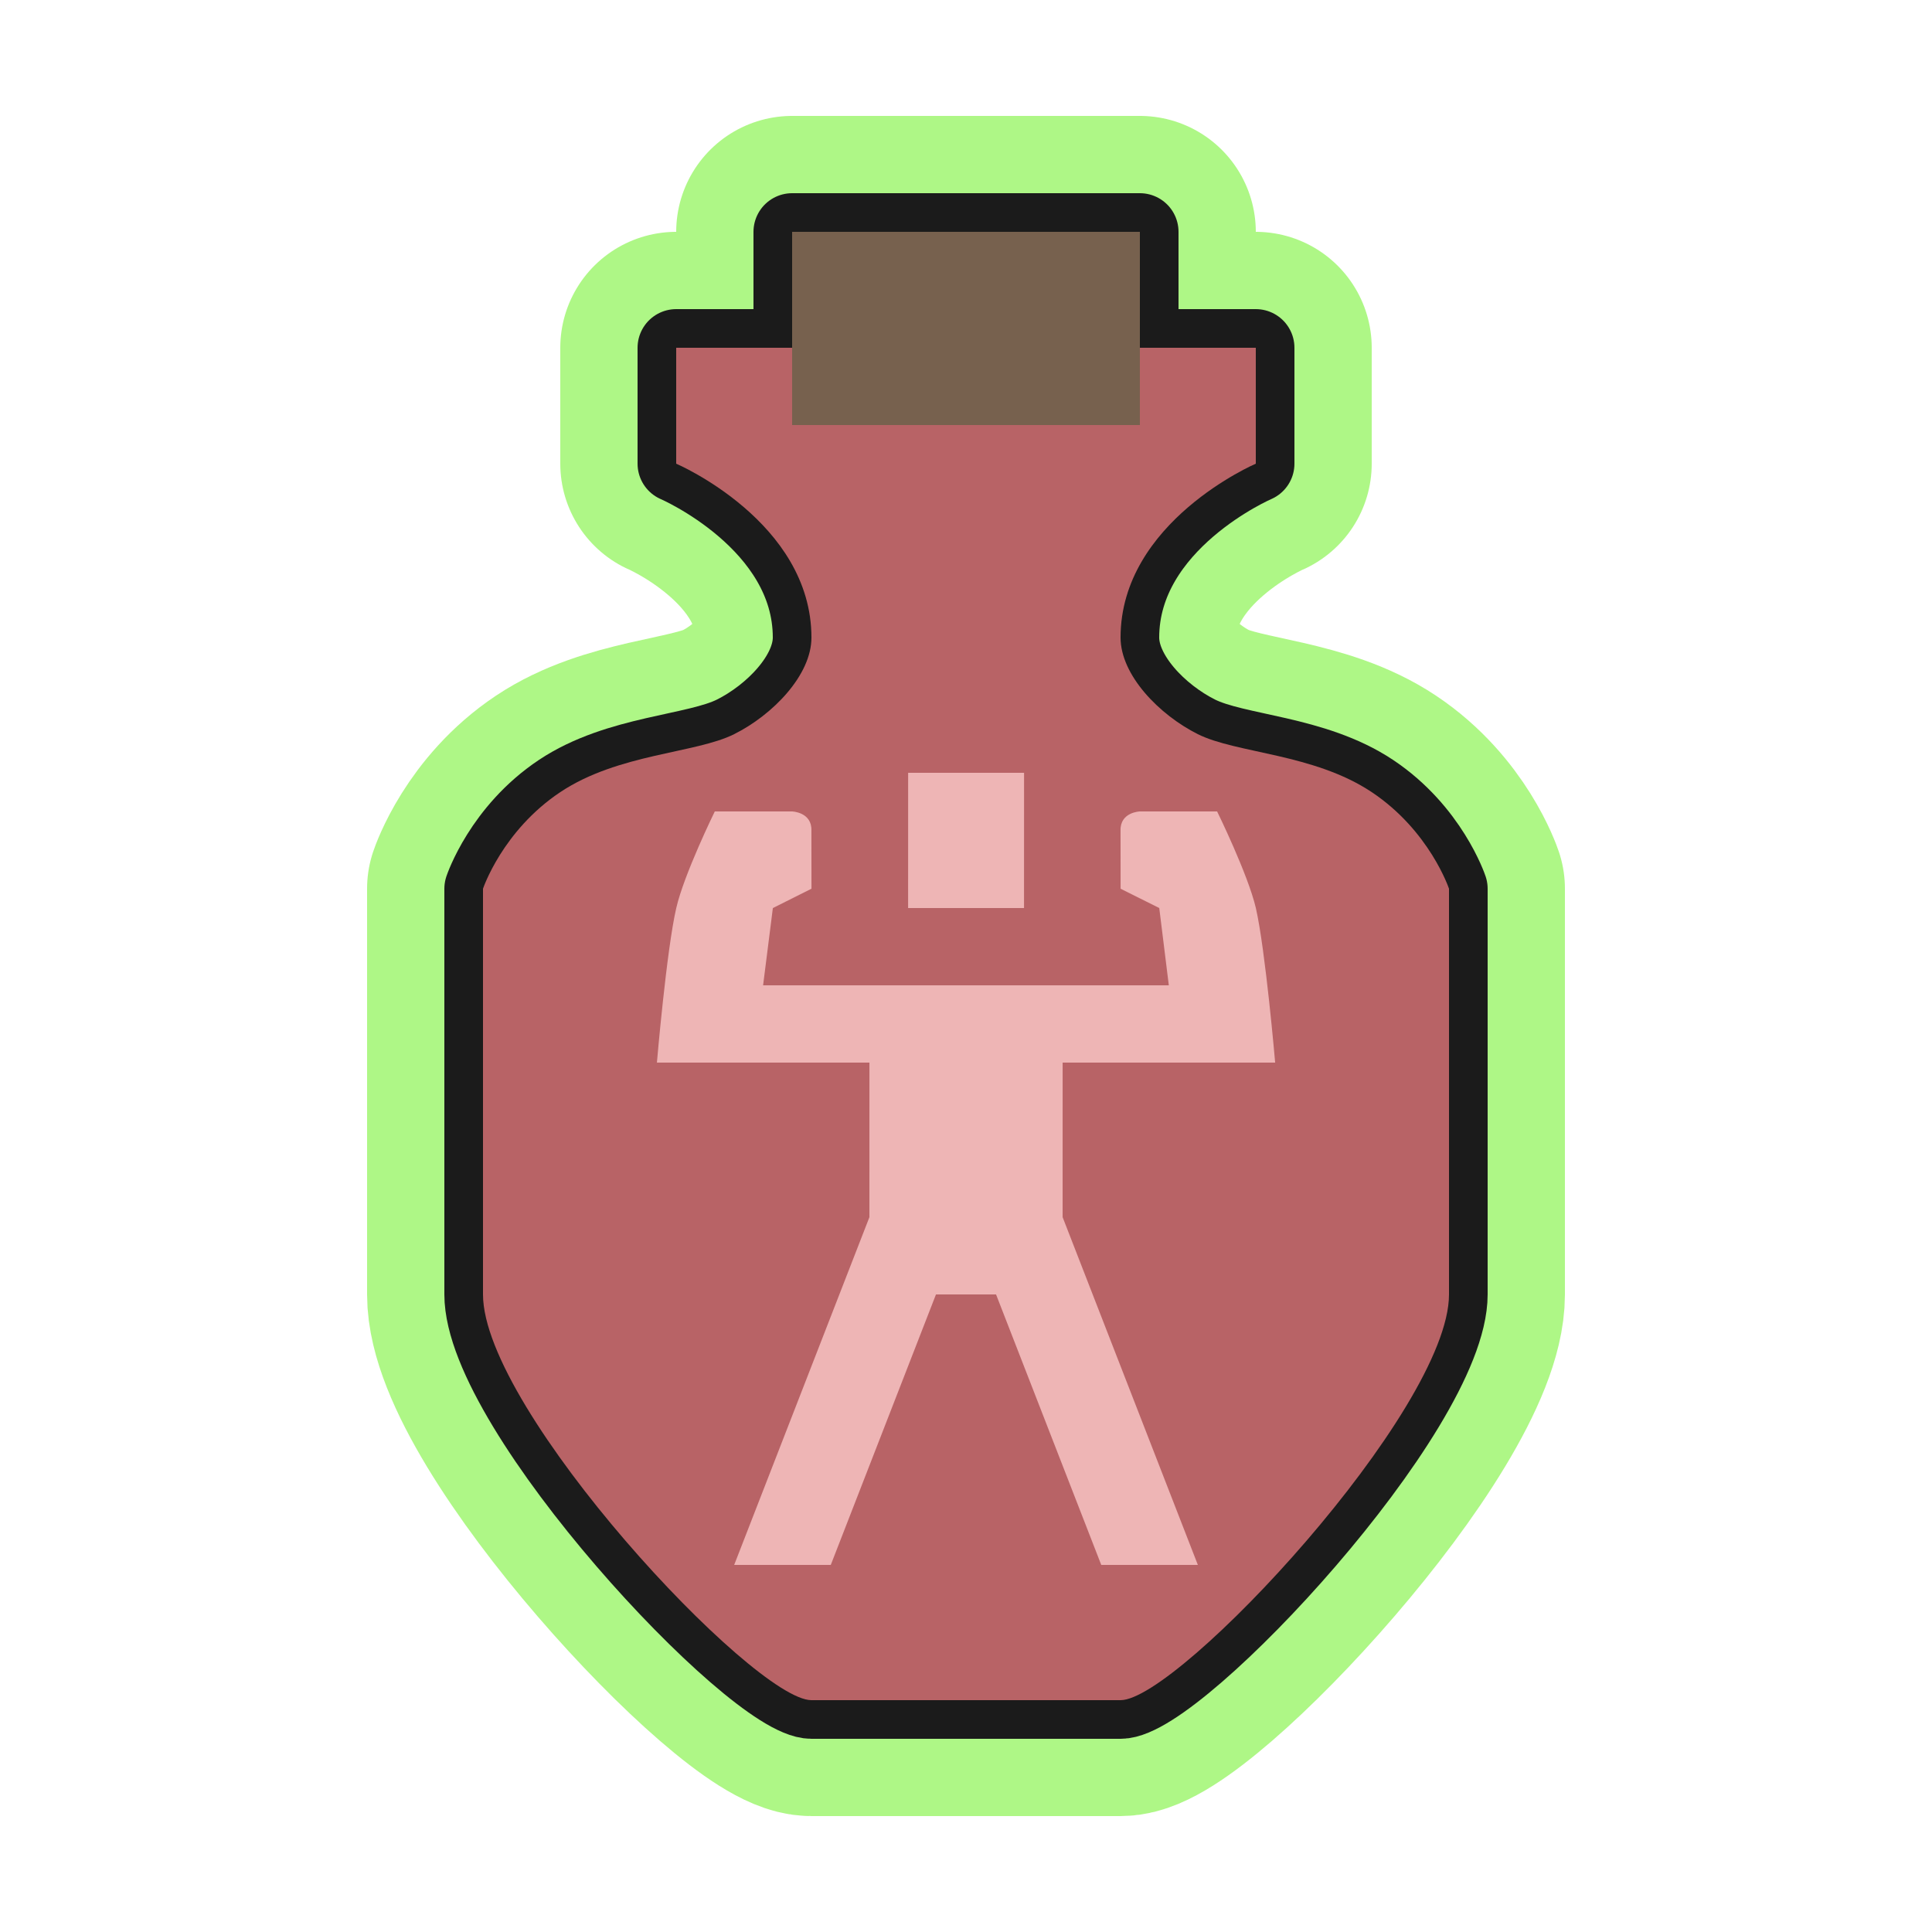
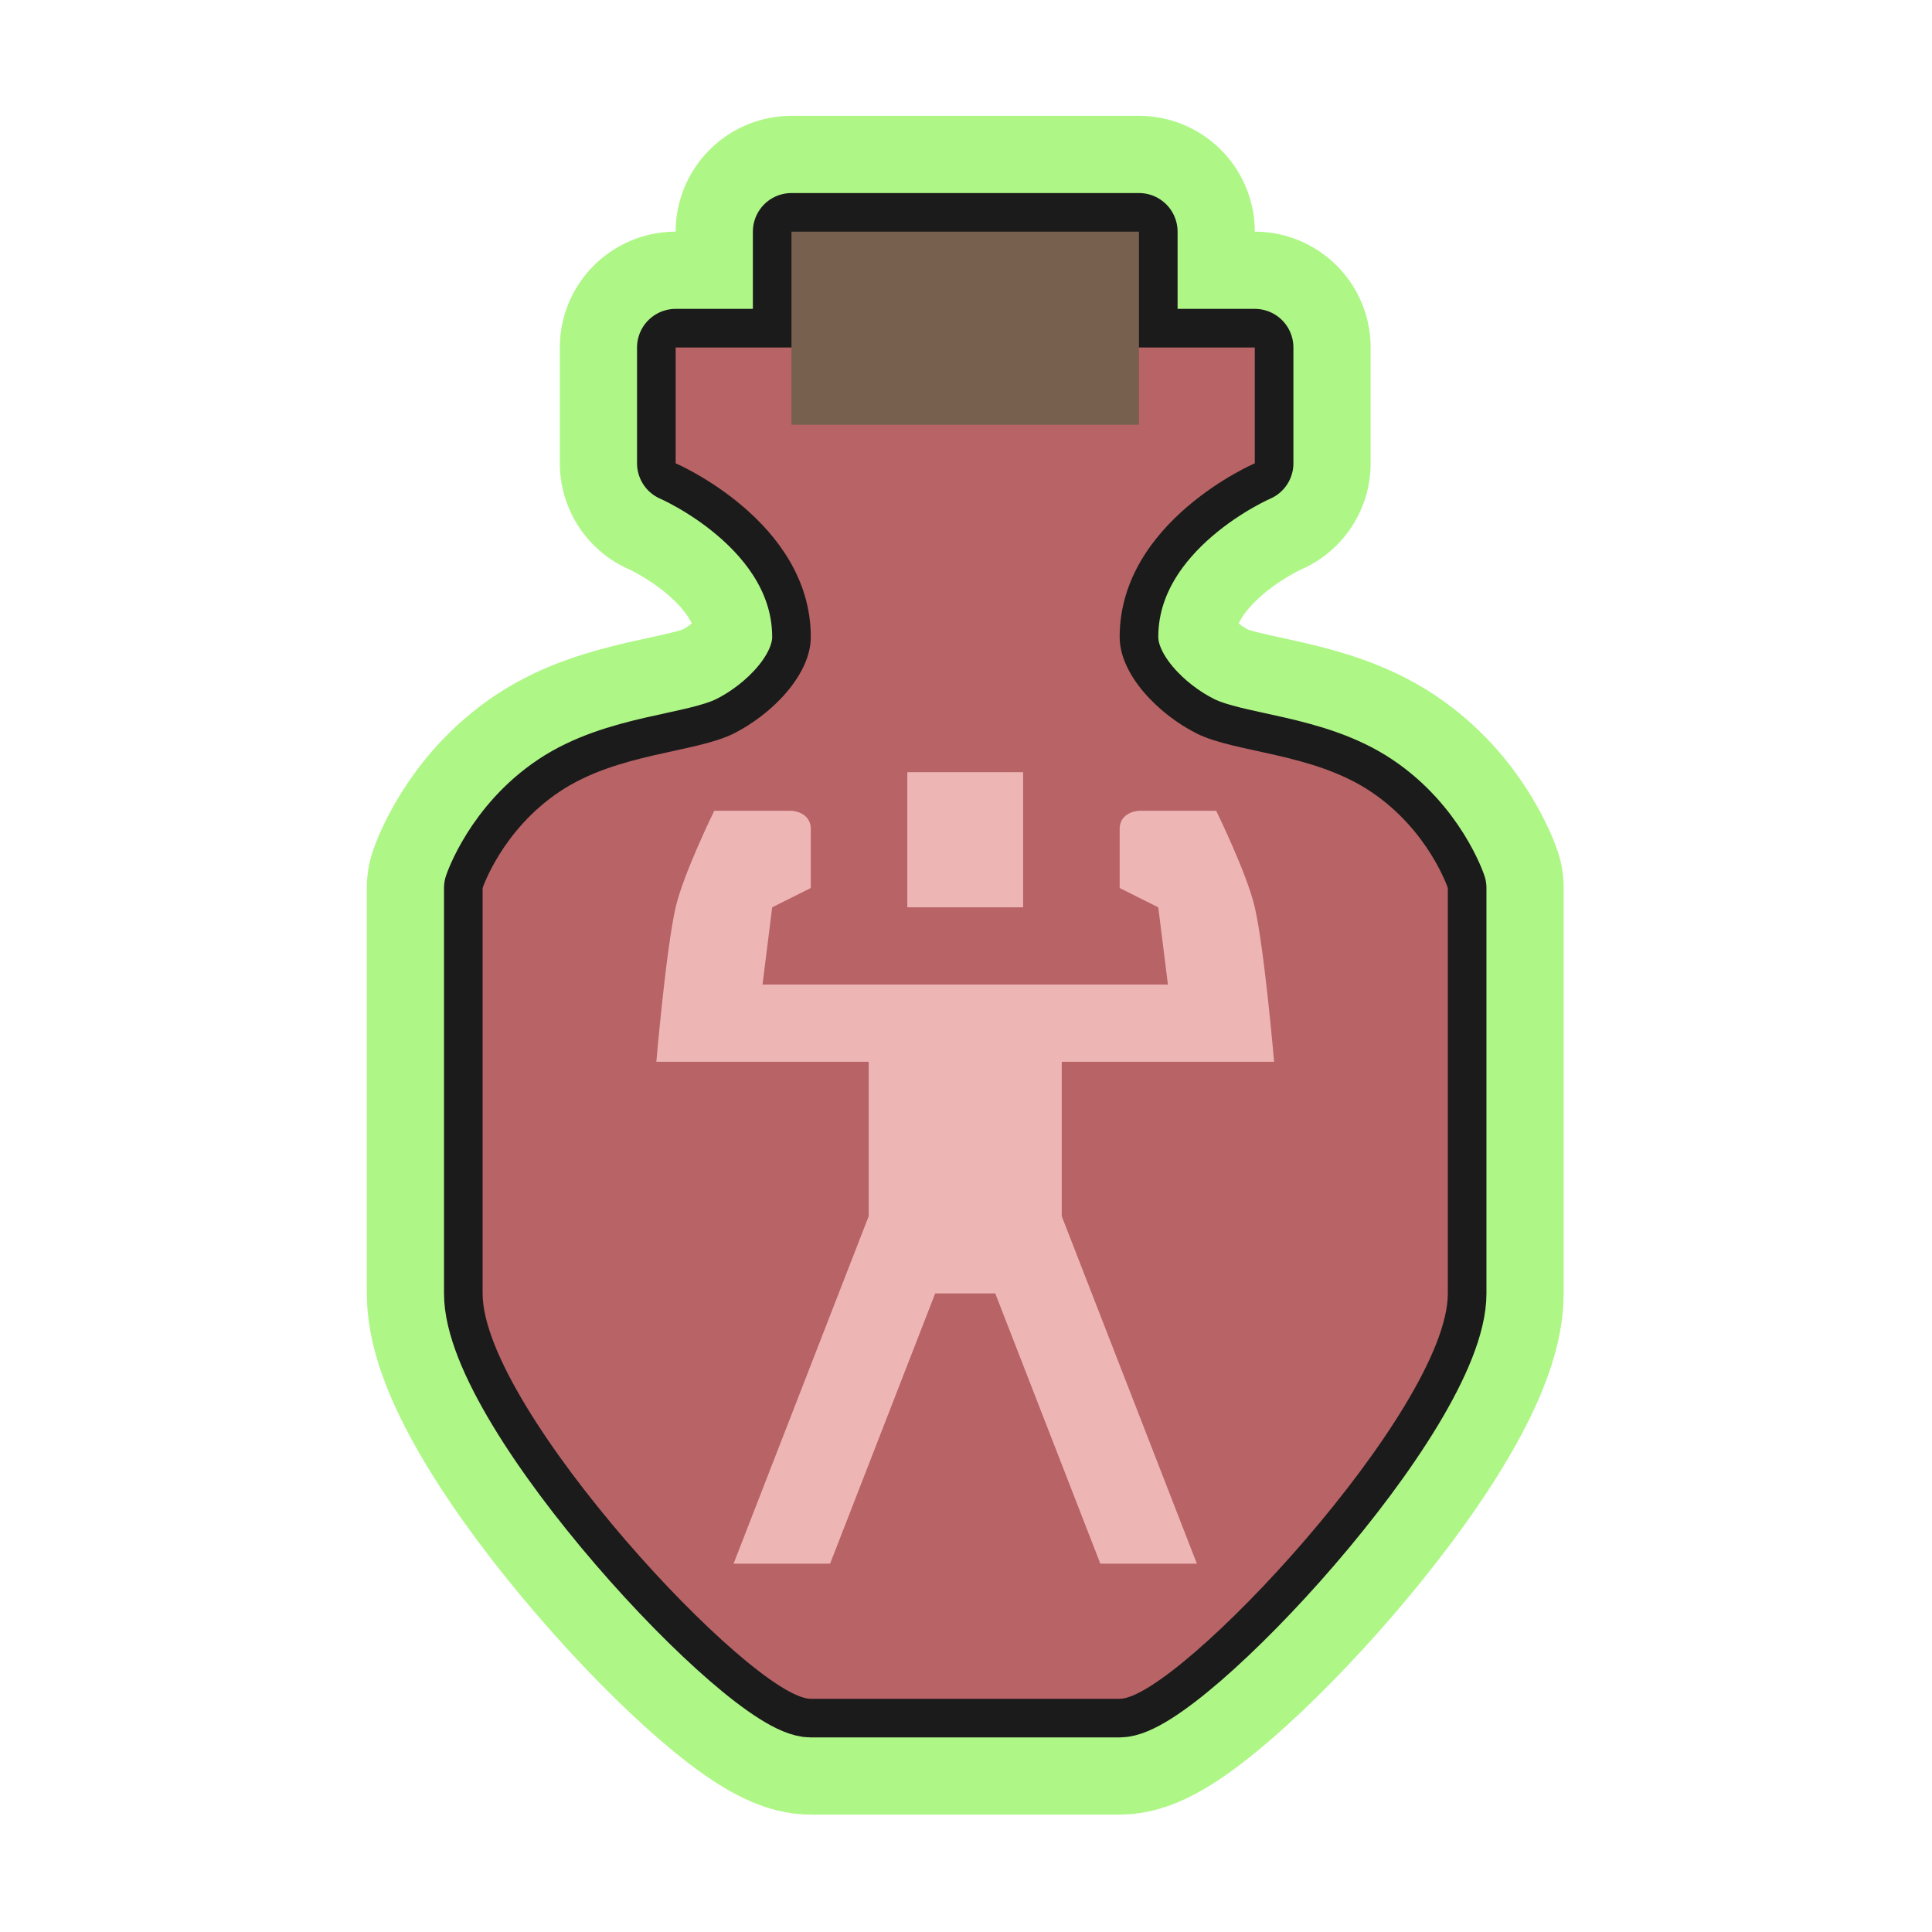
- <svg xmlns="http://www.w3.org/2000/svg" width="100%" height="100%" viewBox="0 0 100 100" version="1.1" xml:space="preserve" style="fill-rule:evenodd;clip-rule:evenodd;stroke-linecap:square;stroke-linejoin:round;stroke-miterlimit:1.5;">
-   <g transform="matrix(1,0,0,1,-3100,-1000)">
-     <g id="Cold_Resistance" transform="matrix(1,0,0,1,-800,-100)">
-       <g id="glow" transform="matrix(1,0,0,1,300,401)">
-         <path d="M3659,717L3665,717L3665,723C3665,723 3658,726 3658,732C3658,733.944 3660,736 3662,737C3664,738 3668,738 3671,740C3674,742 3675,745 3675,745L3675,766C3675,772 3661,787 3658,787L3642,787C3639,787 3625,772 3625,766L3625,745C3625,745 3626,742 3629,740C3632,738 3636,738 3638,737C3640,736 3642,733.944 3642,732C3642,726 3635,723 3635,723L3635,717L3641,717L3641,711L3659,711L3659,717Z" style="fill:none;stroke:rgb(174,247,134);stroke-width:12px;" />
-         <path d="M3659,717L3665,717L3665,723C3665,723 3658,726 3658,732C3658,733.944 3660,736 3662,737C3664,738 3668,738 3671,740C3674,742 3675,745 3675,745L3675,766C3675,772 3661,787 3658,787L3642,787C3639,787 3625,772 3625,766L3625,745C3625,745 3626,742 3629,740C3632,738 3636,738 3638,737C3640,736 3642,733.944 3642,732C3642,726 3635,723 3635,723L3635,717L3641,717L3641,711L3659,711L3659,717Z" style="fill:rgb(174,247,134);" />
-       </g>
-       <g id="shadow" transform="matrix(1,0,0,1,300,401)">
-         <path d="M3659,717L3665,717L3665,723C3665,723 3658,726 3658,732C3658,733.944 3660,736 3662,737C3664,738 3668,738 3671,740C3674,742 3675,745 3675,745L3675,766C3675,772 3661,787 3658,787L3642,787C3639,787 3625,772 3625,766L3625,745C3625,745 3626,742 3629,740C3632,738 3636,738 3638,737C3640,736 3642,733.944 3642,732C3642,726 3635,723 3635,723L3635,717L3641,717L3641,711L3659,711L3659,717Z" style="fill:none;stroke:rgb(27,27,27);stroke-width:4px;" />
-         <path d="M3659,717L3665,717L3665,723C3665,723 3658,726 3658,732C3658,733.944 3660,736 3662,737C3664,738 3668,738 3671,740C3674,742 3675,745 3675,745L3675,766C3675,772 3661,787 3658,787L3642,787C3639,787 3625,772 3625,766L3625,745C3625,745 3626,742 3629,740C3632,738 3636,738 3638,737C3640,736 3642,733.944 3642,732C3642,726 3635,723 3635,723L3635,717L3641,717L3641,711L3659,711L3659,717Z" style="fill:rgb(27,27,27);" />
-       </g>
-       <g transform="matrix(1,0,0,1,0,1)">
-         <g id="color_02" transform="matrix(1,0,0,1,300,400)">
-           <path d="M3658,787L3642,787C3639,787 3625,772 3625,766L3625,745C3625,745 3626,742 3629,740C3632,738 3636,738 3638,737C3640,736 3642,733.944 3642,732C3642,726 3635,723 3635,723L3635,717L3665,717L3665,723C3665,723 3658,726 3658,732C3658,733.944 3660,736 3662,737C3664,738 3668,738 3671,740C3674,742 3675,745 3675,745L3675,766C3675,772 3661,787 3658,787Z" style="fill:rgb(184,99,102);" />
-         </g>
-         <g id="color_01" transform="matrix(1.125,0,0,1,-156.25,398)">
-           <rect x="3642" y="713" width="16" height="10" style="fill:rgb(119,97,78);" />
-         </g>
-       </g>
-       <g id="color_011" transform="matrix(1,0,-0.388889,1,1320.39,100)">
-         <path d="M3046.11,1067L3043,1067L3043,1081L3038,1081L3038,1063L3034.89,1055L3023.89,1055C3023.89,1055 3022.12,1049.17 3021.78,1047C3021.5,1045.25 3021.83,1042 3021.83,1042L3025.83,1042C3025.83,1042 3026.88,1042.03 3027.22,1043L3028.39,1046L3026.78,1047L3027.83,1051L3048.83,1051L3046.78,1047L3044.39,1046L3043.22,1043C3042.81,1042.03 3043.83,1042 3043.83,1042L3047.83,1042C3047.83,1042 3050.69,1045.25 3051.78,1047C3053.12,1049.17 3055.89,1055 3055.89,1055L3044.89,1055L3048,1063L3062,1081L3057,1081L3046.11,1067ZM3037.06,1040L3039.78,1047L3033.78,1047L3031.06,1040L3037.06,1040Z" style="fill:rgb(238,181,181);" />
-       </g>
+ <svg xmlns="http://www.w3.org/2000/svg" width="100%" height="100%" viewBox="0 0 417 417" version="1.1" xml:space="preserve" style="fill-rule:evenodd;clip-rule:evenodd;stroke-linecap:square;stroke-linejoin:round;stroke-miterlimit:1.5;">
+   <g id="Cold_Resistance">
+     <path id="glow" d="M245.833,75l25,0l0,25c0,0 -29.166,12.5 -29.166,37.5c-0,8.099 8.333,16.667 16.666,20.833c8.334,4.167 25,4.167 37.5,12.5c12.5,8.334 16.667,20.834 16.667,20.834l0,87.5c0,25 -58.333,87.5 -70.833,87.5l-66.667,-0c-12.5,-0 -70.833,-62.5 -70.833,-87.5l-0,-87.5c-0,-0 4.166,-12.5 16.666,-20.834c12.5,-8.333 29.167,-8.333 37.5,-12.5c8.334,-4.166 16.667,-12.734 16.667,-20.833c0,-25 -29.167,-37.5 -29.167,-37.5l0,-25l25,-0l0,-25l75,-0l0,25Z" style="fill:none;stroke:#aef786;stroke-width:50px;" />
+     <path d="M245.833,75l25,0l0,25c0,0 -29.166,12.5 -29.166,37.5c-0,8.099 8.333,16.667 16.666,20.833c8.334,4.167 25,4.167 37.5,12.5c12.5,8.334 16.667,20.834 16.667,20.834l0,87.5c0,25 -58.333,87.5 -70.833,87.5l-66.667,-0c-12.5,-0 -70.833,-62.5 -70.833,-87.5l-0,-87.5c-0,-0 4.166,-12.5 16.666,-20.834c12.5,-8.333 29.167,-8.333 37.5,-12.5c8.334,-4.166 16.667,-12.734 16.667,-20.833c0,-25 -29.167,-37.5 -29.167,-37.5l0,-25l25,-0l0,-25l75,-0l0,25Z" style="fill:#aef786;" />
+     <path id="shadow" d="M245.833,75l25,0l0,25c0,0 -29.166,12.5 -29.166,37.5c-0,8.099 8.333,16.667 16.666,20.833c8.334,4.167 25,4.167 37.5,12.5c12.5,8.334 16.667,20.834 16.667,20.834l0,87.5c0,25 -58.333,87.5 -70.833,87.5l-66.667,-0c-12.5,-0 -70.833,-62.5 -70.833,-87.5l-0,-87.5c-0,-0 4.166,-12.5 16.666,-20.834c12.5,-8.333 29.167,-8.333 37.5,-12.5c8.334,-4.166 16.667,-12.734 16.667,-20.833c0,-25 -29.167,-37.5 -29.167,-37.5l0,-25l25,-0l0,-25l75,-0l0,25Z" style="fill:none;stroke:#1b1b1b;stroke-width:16.67px;" />
+     <path d="M245.833,75l25,0l0,25c0,0 -29.166,12.5 -29.166,37.5c-0,8.099 8.333,16.667 16.666,20.833c8.334,4.167 25,4.167 37.5,12.5c12.5,8.334 16.667,20.834 16.667,20.834l0,87.5c0,25 -58.333,87.5 -70.833,87.5l-66.667,-0c-12.5,-0 -70.833,-62.5 -70.833,-87.5l-0,-87.5c-0,-0 4.166,-12.5 16.666,-20.834c12.5,-8.333 29.167,-8.333 37.5,-12.5c8.334,-4.166 16.667,-12.734 16.667,-20.833c0,-25 -29.167,-37.5 -29.167,-37.5l0,-25l25,-0l0,-25l75,-0l0,25Z" style="fill:#1b1b1b;" />
+     <g>
+       <path id="color_02" d="M241.667,366.667l-66.667,-0c-12.5,-0 -70.833,-62.5 -70.833,-87.5l-0,-87.5c-0,-0 4.166,-12.5 16.666,-20.834c12.5,-8.333 29.167,-8.333 37.5,-12.5c8.334,-4.166 16.667,-12.734 16.667,-20.833c0,-25 -29.167,-37.5 -29.167,-37.5l0,-25l125,-0l0,25c0,-0 -29.166,12.5 -29.166,37.5c-0,8.099 8.333,16.667 16.666,20.833c8.334,4.167 25,4.167 37.5,12.5c12.5,8.334 16.667,20.834 16.667,20.834l0,87.5c0,25 -58.333,87.5 -70.833,87.5Z" style="fill:#b86366;" />
+       <rect id="color_01" x="170.833" y="50" width="75" height="41.667" style="fill:#77614e;" />
    </g>
+     <path id="color_011" d="M214.815,279.167l-12.963,-0l-22.685,58.333l-20.834,0l29.167,-75l0,-33.333l-45.833,-0c-0,-0 2.083,-24.306 4.166,-33.334c1.682,-7.288 8.334,-20.833 8.334,-20.833l16.666,0c0,0 4.31,0.143 4.167,4.167l0,12.5l-8.333,4.166l-2.084,16.667l87.5,0l-2.083,-16.667l-8.333,-4.166l-0,-12.5c-0.143,-4.024 4.166,-4.167 4.166,-4.167l16.667,0c0,0 6.652,13.545 8.333,20.833c2.084,9.028 4.167,33.334 4.167,33.334l-45.833,-0l-0,33.333l29.166,75l-20.833,0l-22.685,-58.333Zm6.018,-112.5l0,29.166l-25,0l0,-29.166l25,-0Z" style="fill:#eeb5b5;" />
  </g>
</svg>
